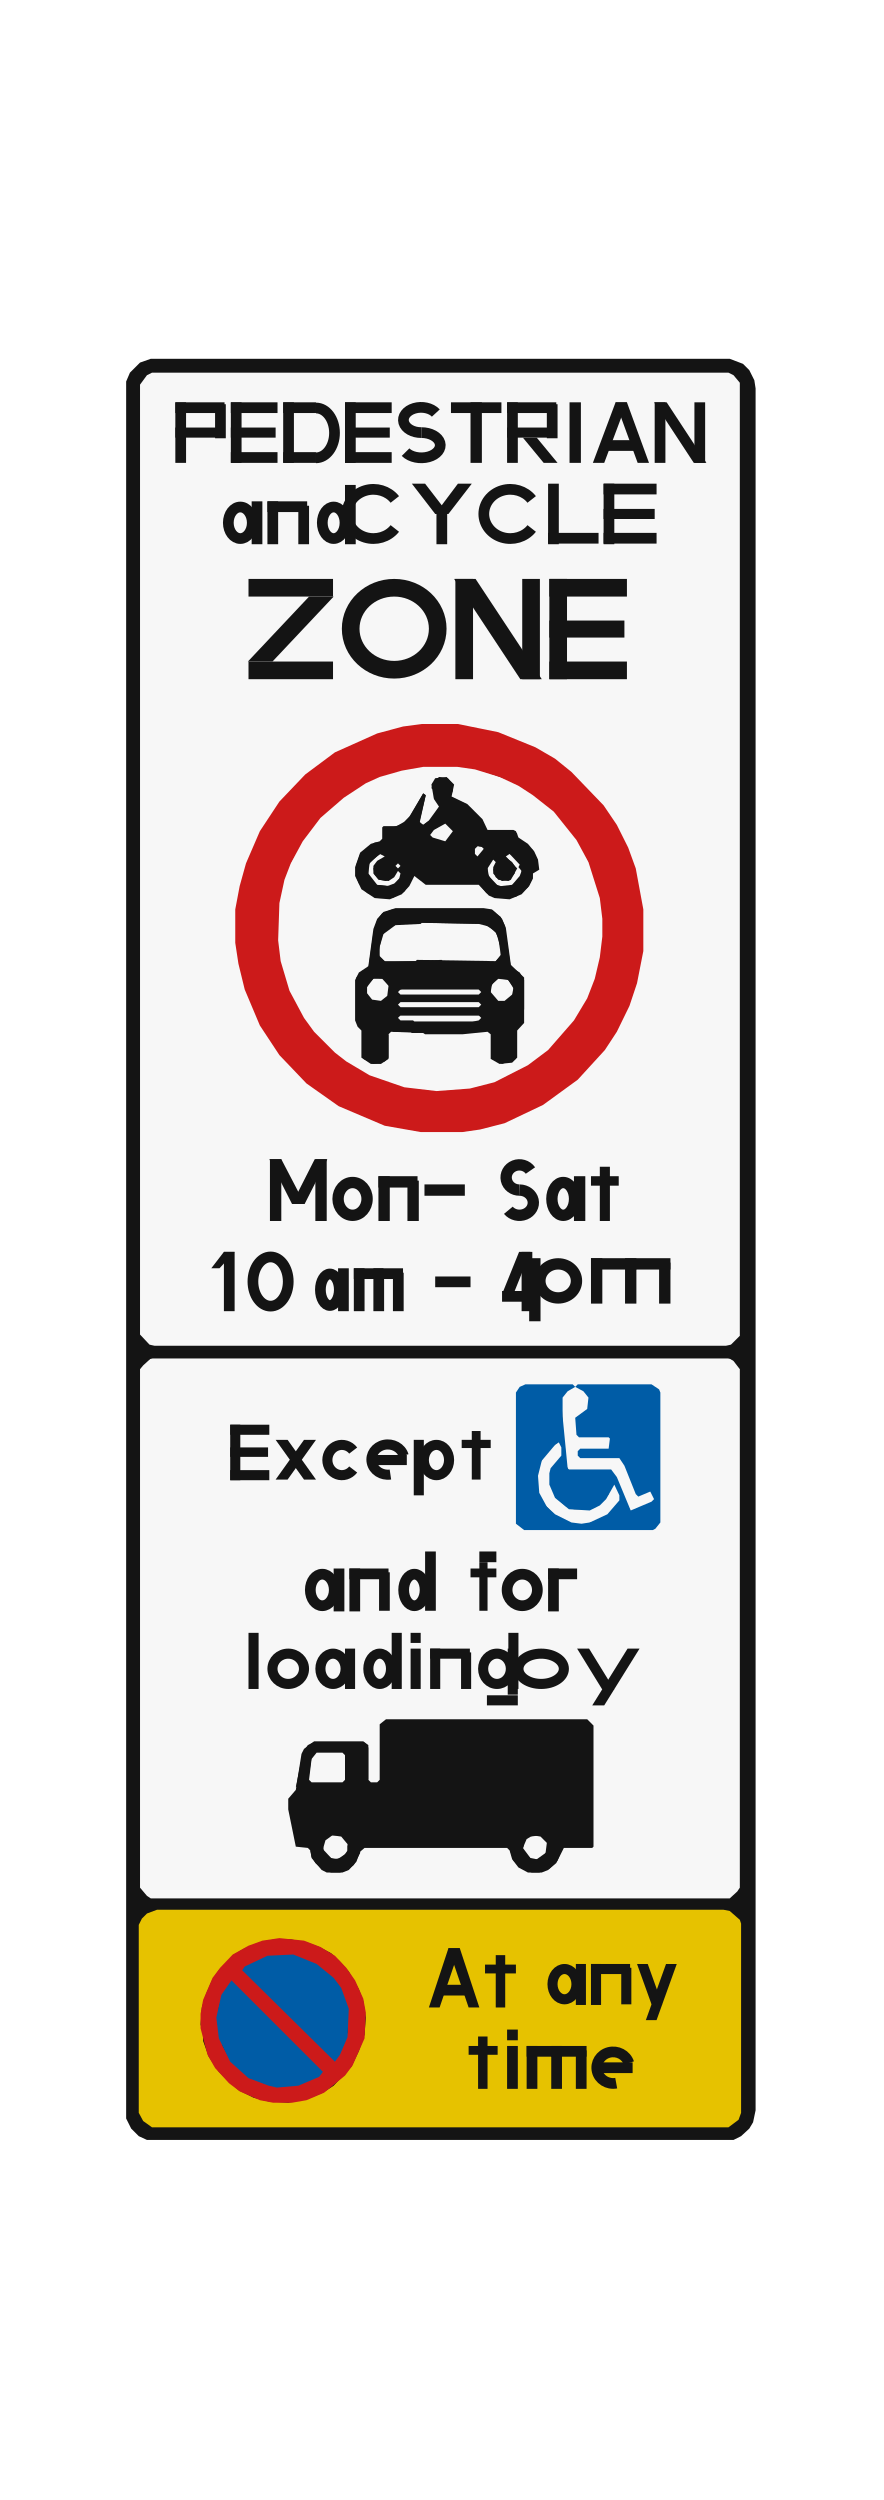
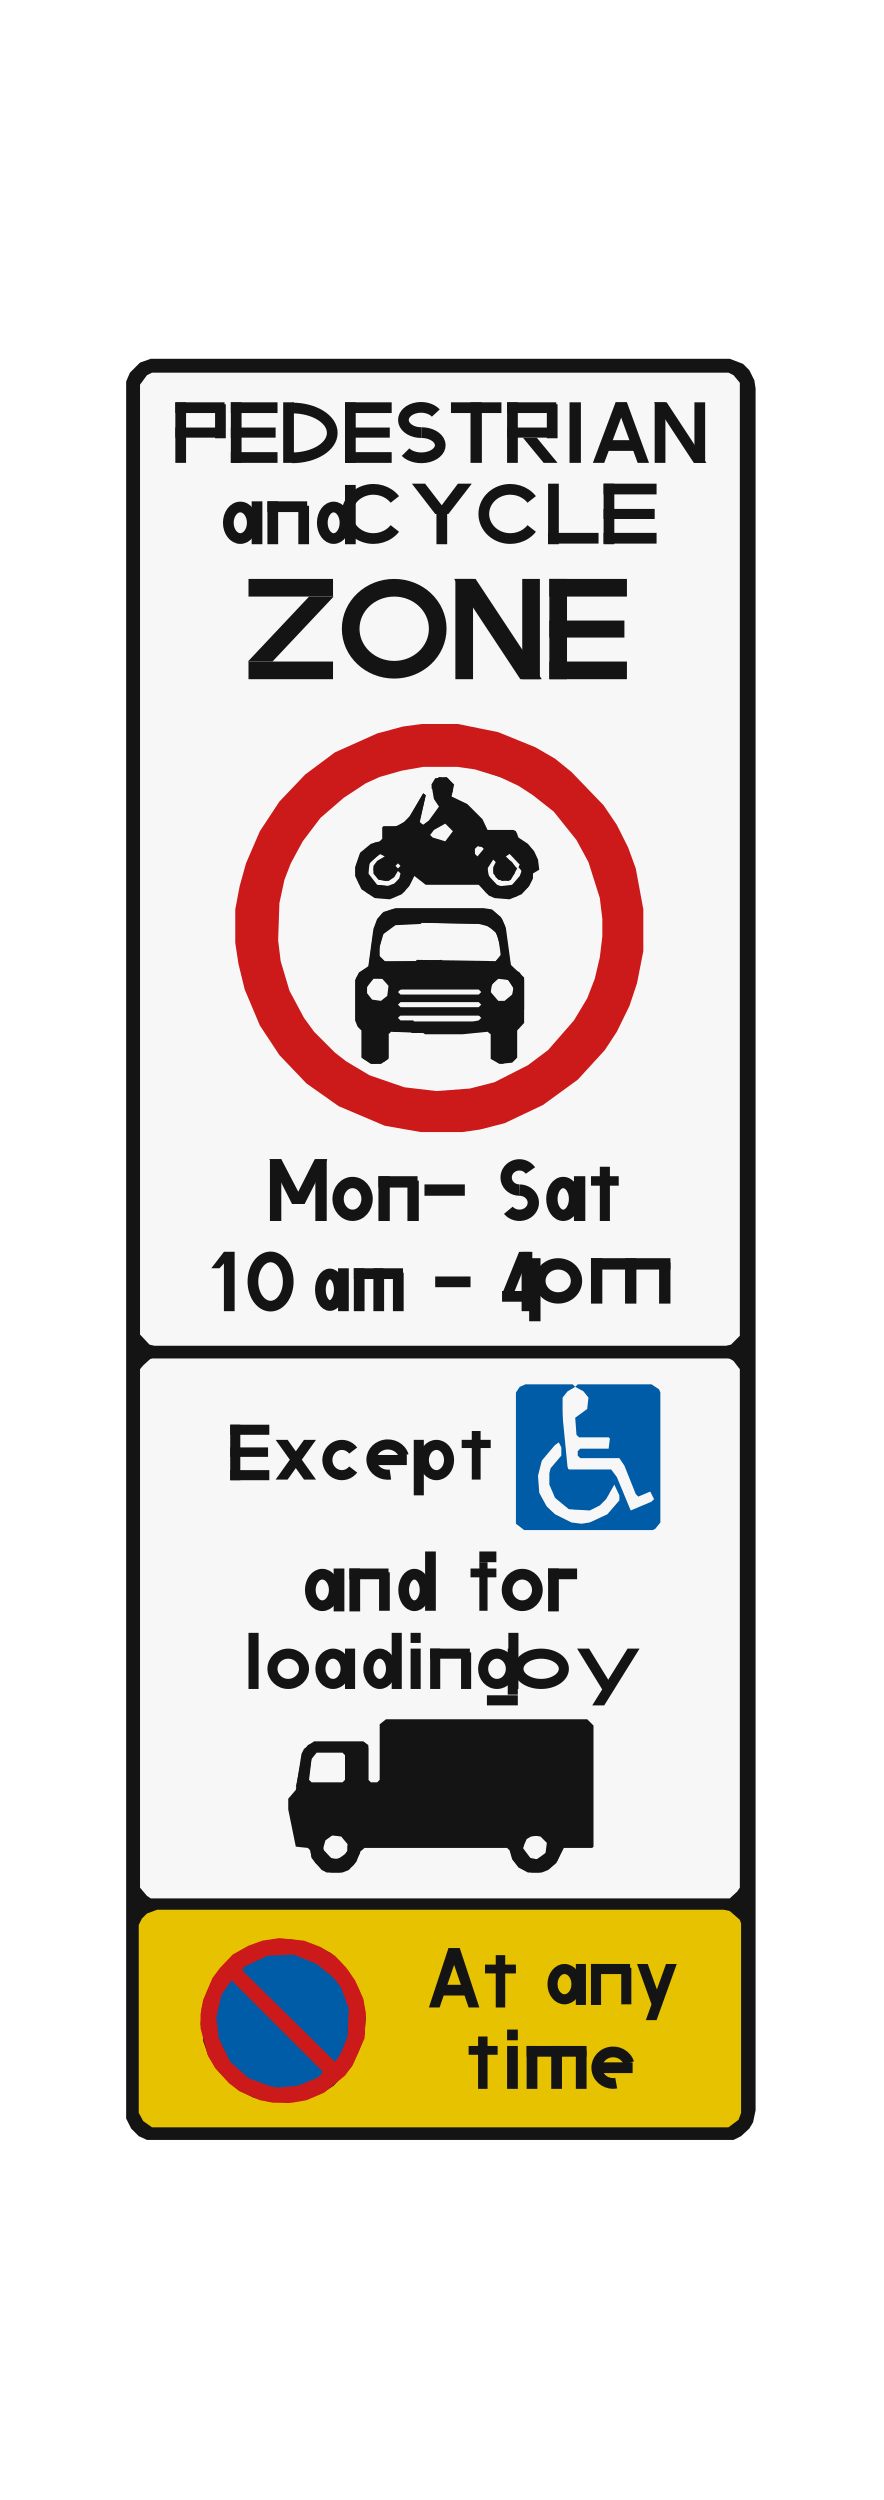
<svg xmlns="http://www.w3.org/2000/svg" viewBox="-0.7 -1.981 1.4 3.962" width="160" height="453" role="img">
  <rect x="-0.5" y="-1.413" width="1.0" height="2.826" fill="none" />
  <path d="M-0.478,-1.407 -0.494,-1.391 -0.5,-1.377 -0.5,1.377 -0.492,1.393 -0.48,1.405 -0.467,1.411 0.463,1.411 0.475,1.405 0.488,1.393 0.494,1.383 0.498,1.364 0.498,-1.366 0.496,-1.379 0.488,-1.395 0.478,-1.405 0.457,-1.413 -0.461,-1.413Z" fill="#141414" fill-rule="evenodd" />
  <path d="M0.145,0.928 0.135,0.934 0.129,0.948 0.141,0.964 0.151,0.966 0.165,0.956 0.167,0.94 0.157,0.93ZM-0.173,0.928 -0.184,0.936 -0.188,0.95 -0.175,0.964 -0.165,0.966 -0.153,0.958 -0.149,0.952 -0.149,0.942 -0.159,0.93ZM-0.198,0.797 -0.206,0.807 -0.21,0.84 -0.206,0.844 -0.157,0.844 -0.153,0.84 -0.153,0.801 -0.157,0.797ZM-0.473,0.183 -0.478,0.189 -0.478,1.011 -0.467,1.024 -0.461,1.028 0.457,1.028 0.469,1.017 0.473,1.011 0.473,0.189 0.463,0.176 0.457,0.172 -0.461,0.172ZM-0.243,0.87 -0.231,0.856 -0.222,0.799 -0.218,0.791 -0.202,0.779 -0.124,0.779 -0.116,0.785 -0.116,0.84 -0.112,0.844 -0.102,0.844 -0.098,0.84 -0.098,0.752 -0.088,0.744 0.231,0.744 0.241,0.754 0.241,0.946 0.239,0.948 0.194,0.948 0.182,0.972 0.169,0.983 0.159,0.987 0.137,0.987 0.122,0.979 0.112,0.966 0.108,0.952 0.104,0.948 -0.122,0.948 -0.129,0.954 -0.135,0.97 -0.147,0.983 -0.157,0.987 -0.182,0.987 -0.19,0.983 -0.206,0.964 -0.208,0.952 -0.212,0.948 -0.231,0.946 -0.243,0.887ZM0.28,0.372 0.282,0.374 0.28,0.381 0.278,0.379ZM0.194,0.313 0.196,0.315 0.196,0.338 0.202,0.35 0.269,0.35 0.28,0.372 0.278,0.374 0.274,0.37 0.267,0.377 0.265,0.387 0.259,0.395 0.245,0.407 0.235,0.411 0.21,0.411 0.198,0.407 0.182,0.393 0.173,0.372 0.173,0.354 0.175,0.346 0.192,0.326ZM0.124,0.219 0.133,0.215 0.208,0.215 0.21,0.217 0.2,0.221 0.19,0.234 0.194,0.311 0.192,0.313 0.186,0.303 0.163,0.324 0.153,0.346 0.151,0.372 0.153,0.385 0.161,0.401 0.18,0.421 0.2,0.432 0.222,0.436 0.253,0.428 0.263,0.421 0.282,0.401 0.286,0.387 0.3,0.415 0.333,0.401 0.339,0.395 0.331,0.381 0.312,0.389 0.292,0.342 0.282,0.328 0.22,0.328 0.218,0.326 0.22,0.317 0.265,0.317 0.269,0.313 0.269,0.299 0.265,0.295 0.218,0.295 0.216,0.293 0.214,0.266 0.233,0.252 0.235,0.234 0.225,0.221 0.214,0.217 0.216,0.215 0.333,0.215 0.343,0.221 0.345,0.226 0.345,0.432 0.339,0.44 0.335,0.442 0.131,0.442 0.12,0.434 0.12,0.226ZM-0.069,-0.368 -0.065,-0.364 -0.045,-0.364 -0.043,-0.362 0.049,-0.362 0.059,-0.364 0.063,-0.368 0.059,-0.372 -0.065,-0.372ZM-0.069,-0.389 -0.065,-0.385 0.059,-0.385 0.063,-0.389 0.059,-0.393 -0.065,-0.393ZM-0.069,-0.409 -0.065,-0.405 0.059,-0.405 0.063,-0.409 0.059,-0.413 -0.065,-0.413ZM0.09,-0.43 0.08,-0.421 0.078,-0.409 0.09,-0.395 0.1,-0.395 0.112,-0.405 0.114,-0.415 0.106,-0.428ZM-0.108,-0.43 -0.118,-0.417 -0.118,-0.407 -0.11,-0.397 -0.096,-0.395 -0.086,-0.403 -0.084,-0.419 -0.094,-0.43ZM-0.098,-0.481 -0.098,-0.466 -0.09,-0.458 -0.041,-0.458 -0.039,-0.46 0.086,-0.458 0.094,-0.468 0.09,-0.495 0.086,-0.503 0.075,-0.513 0.059,-0.517 -0.031,-0.519 -0.033,-0.517 -0.073,-0.515 -0.092,-0.501ZM-0.069,-0.613 -0.073,-0.609 -0.069,-0.605 -0.065,-0.609ZM0.108,-0.628 0.102,-0.624 0.12,-0.605 0.11,-0.587 0.106,-0.585 0.09,-0.587 0.082,-0.597 0.082,-0.607 0.086,-0.615 0.082,-0.619 0.073,-0.605 0.075,-0.593 0.088,-0.579 0.094,-0.577 0.112,-0.579 0.124,-0.593 0.127,-0.601 0.122,-0.607 0.124,-0.611ZM-0.098,-0.628 -0.114,-0.613 -0.116,-0.597 -0.102,-0.579 -0.086,-0.577 -0.075,-0.581 -0.067,-0.589 -0.065,-0.597 -0.069,-0.601 -0.075,-0.591 -0.084,-0.585 -0.1,-0.587 -0.108,-0.597 -0.108,-0.609 -0.102,-0.617 -0.09,-0.624ZM0.063,-0.64 0.057,-0.64 0.053,-0.636 0.053,-0.628 0.057,-0.624 0.067,-0.636ZM0.018,-0.664 0.006,-0.676 -0.012,-0.666 -0.018,-0.658 -0.014,-0.654 0.006,-0.648ZM-0.063,-0.762 -0.098,-0.752 -0.12,-0.742 -0.155,-0.719 -0.194,-0.685 -0.222,-0.648 -0.245,-0.603 -0.253,-0.581 -0.259,-0.55 -0.261,-0.491 -0.257,-0.458 -0.243,-0.411 -0.22,-0.368 -0.204,-0.346 -0.169,-0.311 -0.151,-0.297 -0.114,-0.275 -0.059,-0.256 -0.008,-0.25 0.045,-0.254 0.084,-0.264 0.137,-0.291 0.169,-0.315 0.212,-0.364 0.233,-0.399 0.245,-0.43 0.253,-0.464 0.257,-0.497 0.257,-0.525 0.253,-0.558 0.239,-0.605 0.216,-0.65 0.18,-0.695 0.145,-0.724 0.11,-0.744 0.053,-0.764 0.025,-0.768 -0.029,-0.768ZM-0.092,-0.536 -0.073,-0.542 0.067,-0.542 0.08,-0.54 0.096,-0.525 0.102,-0.511 0.11,-0.452 0.131,-0.432 0.131,-0.36 0.12,-0.348 0.12,-0.305 0.112,-0.297 0.092,-0.295 0.078,-0.303 0.078,-0.342 0.073,-0.346 0.033,-0.342 -0.026,-0.342 -0.029,-0.344 -0.08,-0.346 -0.084,-0.342 -0.084,-0.303 -0.096,-0.295 -0.112,-0.295 -0.127,-0.305 -0.127,-0.348 -0.133,-0.354 -0.137,-0.364 -0.137,-0.428 -0.131,-0.44 -0.116,-0.45 -0.108,-0.509 -0.102,-0.525ZM-0.137,-0.607 -0.129,-0.63 -0.112,-0.644 -0.098,-0.648 -0.094,-0.652 -0.094,-0.67 -0.092,-0.672 -0.071,-0.672 -0.059,-0.679 -0.051,-0.687 -0.029,-0.724 -0.025,-0.721 -0.035,-0.679 -0.029,-0.674 -0.02,-0.681 -0.004,-0.703 -0.012,-0.715 -0.016,-0.738 -0.01,-0.748 0.008,-0.75 0.02,-0.738 0.016,-0.719 0.041,-0.707 0.065,-0.683 0.073,-0.666 0.114,-0.666 0.118,-0.664 0.122,-0.654 0.137,-0.644 0.147,-0.632 0.153,-0.619 0.155,-0.603 0.145,-0.597 0.145,-0.589 0.139,-0.577 0.127,-0.564 0.108,-0.556 0.084,-0.558 0.075,-0.562 0.059,-0.579 -0.025,-0.579 -0.043,-0.593 -0.051,-0.577 -0.063,-0.564 -0.082,-0.556 -0.106,-0.558 -0.127,-0.572 -0.137,-0.593ZM-0.467,-1.387 -0.478,-1.372 -0.478,0.134 -0.463,0.15 -0.455,0.152 0.451,0.152 0.459,0.15 0.473,0.136 0.473,-1.375 0.463,-1.387 0.455,-1.391 -0.459,-1.391ZM-0.031,-0.832 0.026,-0.832 0.09,-0.819 0.149,-0.795 0.18,-0.776 0.206,-0.756 0.255,-0.705 0.276,-0.674 0.294,-0.638 0.306,-0.605 0.318,-0.54 0.318,-0.474 0.308,-0.423 0.296,-0.387 0.276,-0.346 0.257,-0.317 0.216,-0.272 0.161,-0.232 0.1,-0.203 0.061,-0.193 0.033,-0.189 -0.033,-0.189 -0.09,-0.199 -0.163,-0.23 -0.214,-0.266 -0.255,-0.309 -0.286,-0.356 -0.31,-0.413 -0.32,-0.454 -0.325,-0.487 -0.325,-0.54 -0.318,-0.577 -0.308,-0.613 -0.286,-0.664 -0.255,-0.711 -0.216,-0.752 -0.169,-0.787 -0.102,-0.817 -0.08,-0.821 -0.071,-0.826Z" fill="#F7F7F7" fill-rule="evenodd" />
  <path d="M-0.48,1.07 -0.48,1.368 -0.473,1.381 -0.459,1.391 0.455,1.391 0.471,1.379 0.475,1.368 0.475,1.068 0.473,1.062 0.457,1.048 0.447,1.046 -0.451,1.046 -0.467,1.052 -0.475,1.06ZM-0.265,1.093 -0.239,1.093 -0.216,1.097 -0.194,1.105 -0.175,1.115 -0.161,1.128 -0.147,1.144 -0.131,1.172 -0.124,1.191 -0.12,1.217 -0.122,1.244 -0.131,1.27 -0.143,1.295 -0.171,1.325 -0.188,1.336 -0.212,1.346 -0.243,1.352 -0.274,1.35 -0.298,1.344 -0.322,1.332 -0.353,1.303 -0.369,1.279 -0.378,1.254 -0.378,1.242 -0.382,1.228 -0.38,1.201 -0.373,1.179 -0.363,1.156 -0.353,1.142 -0.329,1.117 -0.312,1.107 -0.286,1.097Z" fill="#E6C200" fill-rule="evenodd" />
  <path d="M-0.257,1.091 -0.284,1.095 -0.306,1.103 -0.331,1.117 -0.351,1.138 -0.363,1.154 -0.378,1.189 -0.382,1.211 -0.382,1.234 -0.371,1.276 -0.359,1.297 -0.337,1.321 -0.32,1.334 -0.288,1.348 -0.267,1.352 -0.237,1.352 -0.214,1.348 -0.186,1.336 -0.153,1.309 -0.141,1.293 -0.122,1.25 -0.12,1.209 -0.124,1.187 -0.137,1.158 -0.151,1.138 -0.169,1.119 -0.192,1.105 -0.218,1.095ZM-0.333,1.16 -0.19,1.303 -0.194,1.309 -0.227,1.323 -0.261,1.325 -0.282,1.321 -0.306,1.311 -0.333,1.287 -0.347,1.262 -0.355,1.226 -0.353,1.201 -0.347,1.181ZM-0.312,1.138 -0.276,1.121 -0.235,1.119 -0.198,1.134 -0.173,1.154 -0.163,1.166 -0.149,1.203 -0.149,1.24 -0.155,1.26 -0.169,1.285 -0.314,1.142ZM-0.031,-0.834 -0.061,-0.83 -0.102,-0.819 -0.169,-0.789 -0.216,-0.754 -0.257,-0.711 -0.288,-0.664 -0.31,-0.613 -0.32,-0.577 -0.327,-0.54 -0.327,-0.487 -0.322,-0.454 -0.312,-0.413 -0.288,-0.356 -0.257,-0.309 -0.214,-0.264 -0.163,-0.228 -0.09,-0.197 -0.033,-0.187 0.033,-0.187 0.061,-0.191 0.1,-0.201 0.161,-0.23 0.216,-0.27 0.259,-0.317 0.278,-0.346 0.298,-0.387 0.31,-0.423 0.32,-0.474 0.32,-0.54 0.308,-0.605 0.296,-0.638 0.278,-0.674 0.257,-0.705 0.206,-0.758 0.18,-0.779 0.149,-0.797 0.09,-0.821 0.026,-0.834ZM-0.063,-0.76 -0.029,-0.766 0.025,-0.766 0.053,-0.762 0.092,-0.75 0.122,-0.736 0.145,-0.721 0.178,-0.695 0.214,-0.65 0.233,-0.615 0.251,-0.558 0.255,-0.525 0.255,-0.497 0.251,-0.464 0.243,-0.43 0.231,-0.399 0.21,-0.364 0.169,-0.317 0.137,-0.293 0.084,-0.266 0.045,-0.256 -0.008,-0.252 -0.059,-0.258 -0.114,-0.277 -0.151,-0.299 -0.169,-0.313 -0.202,-0.346 -0.218,-0.368 -0.241,-0.411 -0.255,-0.458 -0.259,-0.491 -0.257,-0.55 -0.249,-0.587 -0.239,-0.613 -0.22,-0.648 -0.192,-0.685 -0.155,-0.717 -0.12,-0.74 -0.098,-0.75Z" fill="#CC1A1A" fill-rule="evenodd" />
  <path d="M-0.333,1.158 -0.349,1.181 -0.357,1.217 -0.353,1.25 -0.335,1.287 -0.306,1.313 -0.274,1.325 -0.261,1.328 -0.227,1.325 -0.194,1.311 -0.188,1.303ZM-0.312,1.136 -0.316,1.142 -0.169,1.287 -0.161,1.276 -0.149,1.248 -0.147,1.203 -0.159,1.17 -0.171,1.154 -0.198,1.132 -0.235,1.117 -0.276,1.119ZM0.124,0.217 0.118,0.226 0.118,0.434 0.131,0.444 0.335,0.444 0.339,0.442 0.347,0.432 0.347,0.226 0.345,0.221 0.333,0.213 0.216,0.213 0.212,0.217 0.208,0.213 0.133,0.213ZM0.18,0.309 0.186,0.305 0.19,0.313 0.19,0.326 0.173,0.346 0.171,0.354 0.171,0.372 0.18,0.393 0.202,0.411 0.235,0.413 0.251,0.405 0.261,0.395 0.274,0.372 0.282,0.389 0.282,0.397 0.263,0.419 0.235,0.432 0.222,0.434 0.206,0.432 0.18,0.419 0.167,0.407 0.155,0.385 0.153,0.358 0.159,0.334ZM0.2,0.224 0.212,0.217 0.225,0.224 0.233,0.234 0.231,0.252 0.212,0.266 0.214,0.293 0.218,0.297 0.265,0.297 0.267,0.299 0.265,0.315 0.22,0.315 0.216,0.319 0.216,0.326 0.22,0.33 0.282,0.33 0.29,0.342 0.308,0.387 0.312,0.391 0.331,0.383 0.337,0.395 0.333,0.399 0.3,0.413 0.278,0.36 0.269,0.348 0.202,0.348 0.2,0.346 0.192,0.264 0.192,0.234Z" fill="#005CA6" fill-rule="evenodd" />
  <path d="M-0.208,0.952 -0.206,0.962 -0.2,0.972 -0.188,0.983 -0.175,0.987 -0.161,0.987 -0.149,0.983 -0.139,0.975 -0.129,0.956 -0.129,0.952 -0.141,0.95 -0.149,0.944 -0.149,0.954 -0.159,0.964 -0.173,0.966 -0.186,0.956 -0.188,0.944 -0.196,0.95ZM0.108,0.95 0.114,0.968 0.127,0.981 0.143,0.987 0.155,0.987 0.171,0.981 0.184,0.968 0.188,0.958 0.186,0.95 0.178,0.95 0.169,0.944 0.169,0.95 0.161,0.962 0.153,0.966 0.143,0.966 0.133,0.958 0.129,0.95 0.131,0.942 0.122,0.948ZM0.239,0.936 0.229,0.946 0.239,0.946ZM0.151,0.907 0.151,0.915 0.141,0.93 0.157,0.928 0.161,0.932 0.159,0.93 0.161,0.909ZM-0.171,0.907 -0.171,0.921 -0.175,0.928 -0.161,0.928 -0.165,0.921 -0.165,0.907ZM-0.231,0.852 -0.22,0.844 -0.212,0.844 -0.206,0.805 -0.198,0.795 -0.155,0.795 -0.153,0.797 -0.153,0.84 -0.145,0.834 -0.135,0.832 -0.124,0.834 -0.116,0.84 -0.116,0.789 -0.122,0.781 -0.204,0.781 -0.212,0.785 -0.22,0.797ZM-0.465,0.15 -0.461,0.156 -0.461,0.168 -0.465,0.174 -0.455,0.17 0.451,0.17 0.461,0.174 0.457,0.168 0.457,0.156 0.461,0.15 0.457,0.152 -0.461,0.152ZM0.118,-0.34 0.112,-0.334 0.098,-0.33 0.088,-0.332 0.08,-0.338 0.08,-0.303 0.096,-0.295 0.118,-0.303ZM-0.124,-0.342 -0.124,-0.303 -0.108,-0.295 -0.09,-0.299 -0.084,-0.305 -0.084,-0.342 -0.09,-0.336 -0.104,-0.332 -0.114,-0.334ZM-0.078,-0.346 -0.049,-0.346 -0.047,-0.344 0.071,-0.346 0.065,-0.352 0.061,-0.362 -0.067,-0.362 -0.071,-0.352ZM-0.102,-0.523 -0.108,-0.503 -0.116,-0.446 -0.127,-0.442 -0.135,-0.432 -0.135,-0.385 -0.127,-0.395 -0.114,-0.397 -0.12,-0.411 -0.116,-0.423 -0.106,-0.432 -0.092,-0.43 -0.082,-0.417 -0.082,-0.409 -0.086,-0.401 -0.092,-0.397 -0.08,-0.395 -0.071,-0.387 -0.067,-0.372 0.061,-0.372 0.065,-0.387 0.073,-0.395 0.086,-0.397 0.078,-0.407 0.078,-0.417 0.086,-0.43 0.098,-0.432 0.104,-0.43 0.114,-0.417 0.114,-0.407 0.108,-0.397 0.12,-0.395 0.129,-0.387 0.131,-0.381 0.131,-0.428 0.124,-0.44 0.11,-0.448 0.1,-0.515 0.094,-0.528 0.082,-0.538 0.075,-0.54 -0.078,-0.54 -0.094,-0.534ZM-0.071,-0.391 -0.067,-0.395 0.061,-0.395 0.065,-0.391 0.065,-0.385 0.063,-0.383 -0.067,-0.383ZM-0.071,-0.411 -0.059,-0.415 0.051,-0.415 0.063,-0.413 0.065,-0.405 0.063,-0.403 -0.067,-0.403ZM-0.1,-0.472 -0.094,-0.499 -0.084,-0.511 -0.069,-0.517 -0.049,-0.517 -0.047,-0.519 0.067,-0.517 0.086,-0.505 0.094,-0.479 0.094,-0.466 0.084,-0.456 0.002,-0.458 0,-0.46 -0.088,-0.456 -0.098,-0.464ZM0.071,-0.664 0.071,-0.656 0.059,-0.64 0.069,-0.638 0.057,-0.619 0.061,-0.609 0.061,-0.597 0.057,-0.589 0.047,-0.581 0.059,-0.581 0.071,-0.566 0.088,-0.558 0.118,-0.56 0.137,-0.575 0.143,-0.587 0.145,-0.599 0.153,-0.603 0.151,-0.621 0.145,-0.634 0.12,-0.654 0.12,-0.66 0.116,-0.664ZM0.104,-0.63 0.114,-0.625 0.122,-0.617 0.127,-0.609 0.127,-0.597 0.122,-0.587 0.11,-0.577 0.098,-0.575 0.09,-0.577 0.08,-0.585 0.073,-0.597 0.073,-0.609 0.078,-0.617 0.084,-0.621 0.088,-0.615 0.082,-0.603 0.086,-0.591 0.096,-0.585 0.108,-0.587 0.116,-0.597 0.116,-0.609 0.112,-0.615 0.1,-0.624 0.1,-0.628ZM0.01,-0.748 -0.004,-0.75 -0.014,-0.74 -0.016,-0.732 -0.012,-0.73 -0.012,-0.717 -0.002,-0.705 -0.016,-0.683 -0.029,-0.674 -0.035,-0.676 -0.025,-0.721 -0.029,-0.724 -0.049,-0.689 -0.061,-0.676 -0.078,-0.67 -0.092,-0.67 -0.092,-0.652 -0.075,-0.65 -0.073,-0.648 -0.075,-0.646 -0.088,-0.648 -0.106,-0.646 -0.129,-0.628 -0.135,-0.611 -0.135,-0.591 -0.131,-0.581 -0.118,-0.566 -0.1,-0.558 -0.078,-0.558 -0.059,-0.568 -0.049,-0.583 -0.045,-0.597 -0.045,-0.609 -0.051,-0.625 -0.061,-0.638 -0.057,-0.64 -0.049,-0.63 -0.049,-0.638 -0.037,-0.654 -0.025,-0.656 -0.02,-0.662 0.008,-0.679 0.014,-0.67 0.014,-0.679 0.026,-0.695 0.041,-0.699 0.049,-0.697 0.039,-0.707 0.014,-0.719 0.018,-0.728 0.018,-0.738ZM-0.094,-0.63 -0.088,-0.63 -0.086,-0.625 -0.092,-0.619 -0.1,-0.617 -0.108,-0.605 -0.106,-0.595 -0.098,-0.587 -0.088,-0.585 -0.075,-0.593 -0.073,-0.597 -0.075,-0.613 -0.069,-0.619 -0.063,-0.607 -0.065,-0.591 -0.073,-0.581 -0.082,-0.577 -0.104,-0.579 -0.116,-0.595 -0.116,-0.609 -0.112,-0.617Z" fill="#141414" fill-rule="evenodd" />
  <rect x="-0.422" y="-1.344" width="0.017" height="0.096" fill="#141414" />
  <rect x="-0.422" y="-1.344" width="0.078" height="0.017" fill="#141414" />
  <rect x="-0.422" y="-1.304" width="0.078" height="0.016" fill="#141414" />
  <rect x="-0.359" y="-1.341" width="0.017" height="0.054" fill="#141414" />
  <rect x="-0.334" y="-1.344" width="0.017" height="0.096" fill="#141414" />
  <rect x="-0.334" y="-1.344" width="0.074" height="0.017" fill="#141414" />
  <rect x="-0.334" y="-1.304" width="0.071" height="0.016" fill="#141414" />
  <rect x="-0.334" y="-1.265" width="0.074" height="0.017" fill="#141414" />
  <rect x="-0.251" y="-1.344" width="0.017" height="0.096" fill="#141414" />
-   <rect x="-0.251" y="-1.344" width="0.052" height="0.017" fill="#141414" />
-   <rect x="-0.251" y="-1.265" width="0.052" height="0.017" fill="#141414" />
-   <path d="M -0.199 -1.335 A 0.029 0.039 0 0 1 -0.199 -1.256" fill="none" stroke="#141414" stroke-width="0.017" stroke-linecap="butt" stroke-linejoin="miter" />
+   <path d="M -0.237 -1.335 A 0.063 0.039 0 0 1 -0.237 -1.256" fill="none" stroke="#141414" stroke-width="0.017" stroke-linecap="butt" stroke-linejoin="miter" />
  <rect x="-0.153" y="-1.344" width="0.017" height="0.096" fill="#141414" />
  <rect x="-0.153" y="-1.344" width="0.074" height="0.017" fill="#141414" />
  <rect x="-0.153" y="-1.304" width="0.071" height="0.016" fill="#141414" />
  <rect x="-0.153" y="-1.265" width="0.074" height="0.017" fill="#141414" />
  <path d="M -0.009 -1.327 A 0.028 0.020 0 1 0 -0.032 -1.296" fill="none" stroke="#141414" stroke-width="0.017" stroke-linecap="butt" stroke-linejoin="miter" />
  <path d="M -0.057 -1.265 A 0.030 0.020 0 1 0 -0.032 -1.296" fill="none" stroke="#141414" stroke-width="0.017" stroke-linecap="butt" stroke-linejoin="miter" />
  <rect x="0.015" y="-1.344" width="0.08" height="0.017" fill="#141414" />
  <rect x="0.046" y="-1.344" width="0.018" height="0.096" fill="#141414" />
  <rect x="0.104" y="-1.344" width="0.017" height="0.096" fill="#141414" />
  <rect x="0.104" y="-1.344" width="0.078" height="0.017" fill="#141414" />
  <rect x="0.104" y="-1.304" width="0.078" height="0.016" fill="#141414" />
  <rect x="0.167" y="-1.341" width="0.017" height="0.054" fill="#141414" />
  <polygon points="0.129,-1.288 0.151,-1.288 0.184,-1.248 0.162,-1.248" fill="#141414" />
  <rect x="0.203" y="-1.344" width="0.018" height="0.096" fill="#141414" />
  <polygon points="0.276,-1.344 0.294,-1.344 0.258,-1.248 0.24,-1.248" fill="#141414" />
  <polygon points="0.276,-1.344 0.294,-1.344 0.329,-1.248 0.311,-1.248" fill="#141414" />
  <rect x="0.261" y="-1.284" width="0.047" height="0.017" fill="#141414" />
  <rect x="0.338" y="-1.344" width="0.017" height="0.096" fill="#141414" />
  <rect x="0.401" y="-1.344" width="0.017" height="0.096" fill="#141414" />
  <polygon points="0.337,-1.344 0.357,-1.344 0.42,-1.248 0.4,-1.248" fill="#141414" />
  <ellipse cx="-0.319" cy="-1.153" rx="0.019" ry="0.025" fill="none" stroke="#141414" stroke-width="0.017" stroke-linecap="butt" />
  <rect x="-0.301" y="-1.187" width="0.017" height="0.068" fill="#141414" />
  <rect x="-0.276" y="-1.187" width="0.017" height="0.068" fill="#141414" />
  <rect x="-0.276" y="-1.187" width="0.063" height="0.017" fill="#141414" />
  <rect x="-0.227" y="-1.18" width="0.017" height="0.061" fill="#141414" />
  <rect x="-0.153" y="-1.213" width="0.017" height="0.094" fill="#141414" />
  <ellipse cx="-0.171" cy="-1.153" rx="0.018" ry="0.025" fill="none" stroke="#141414" stroke-width="0.017" stroke-linecap="butt" />
  <path d="M -0.074 -1.190 A 0.042 0.039 0 1 0 -0.074 -1.144" fill="none" stroke="#141414" stroke-width="0.017" stroke-linecap="butt" stroke-linejoin="miter" />
  <polygon points="-0.047,-1.215 -0.026,-1.215 0.011,-1.167 -0.01,-1.167" fill="#141414" />
  <polygon points="0.026,-1.215 0.048,-1.215 0.011,-1.167 -0.01,-1.167" fill="#141414" />
  <rect x="-0.008" y="-1.172" width="0.017" height="0.053" fill="#141414" />
  <path d="M 0.143 -1.190 A 0.042 0.039 0 1 0 0.143 -1.144" fill="none" stroke="#141414" stroke-width="0.017" stroke-linecap="butt" stroke-linejoin="miter" />
  <rect x="0.169" y="-1.215" width="0.017" height="0.096" fill="#141414" />
  <rect x="0.169" y="-1.137" width="0.08" height="0.017" fill="#141414" />
  <rect x="0.257" y="-1.215" width="0.017" height="0.096" fill="#141414" />
  <rect x="0.257" y="-1.215" width="0.084" height="0.017" fill="#141414" />
  <rect x="0.257" y="-1.175" width="0.081" height="0.016" fill="#141414" />
  <rect x="0.257" y="-1.137" width="0.084" height="0.017" fill="#141414" />
  <rect x="-0.306" y="-1.064" width="0.134" height="0.028" fill="#141414" />
  <rect x="-0.306" y="-0.933" width="0.134" height="0.028" fill="#141414" />
  <polygon points="-0.21,-1.036 -0.171,-1.036 -0.268,-0.933 -0.307,-0.933" fill="#141414" />
  <ellipse cx="-0.075" cy="-0.985" rx="0.069" ry="0.065" fill="none" stroke="#141414" stroke-width="0.028" stroke-linecap="butt" />
  <rect x="0.022" y="-1.064" width="0.028" height="0.159" fill="#141414" />
  <rect x="0.128" y="-1.064" width="0.028" height="0.159" fill="#141414" />
  <polygon points="0.02,-1.064 0.054,-1.064 0.159,-0.905 0.125,-0.905" fill="#141414" />
  <rect x="0.171" y="-1.064" width="0.028" height="0.159" fill="#141414" />
  <rect x="0.171" y="-1.064" width="0.123" height="0.028" fill="#141414" />
  <rect x="0.171" y="-0.998" width="0.119" height="0.027" fill="#141414" />
  <rect x="0.171" y="-0.933" width="0.123" height="0.028" fill="#141414" />
  <rect x="-0.272" y="-0.144" width="0.018" height="0.098" fill="#141414" />
  <rect x="-0.2" y="-0.144" width="0.018" height="0.098" fill="#141414" />
  <polygon points="-0.273,-0.144 -0.254,-0.144 -0.217,-0.073 -0.237,-0.073" fill="#141414" />
  <polygon points="-0.201,-0.144 -0.181,-0.144 -0.217,-0.073 -0.237,-0.073" fill="#141414" />
  <ellipse cx="-0.141" cy="-0.081" rx="0.023" ry="0.026" fill="none" stroke="#141414" stroke-width="0.018" stroke-linecap="butt" />
  <rect x="-0.1" y="-0.117" width="0.018" height="0.071" fill="#141414" />
  <rect x="-0.1" y="-0.117" width="0.062" height="0.018" fill="#141414" />
  <rect x="-0.054" y="-0.11" width="0.018" height="0.064" fill="#141414" />
  <rect x="-0.027" y="-0.104" width="0.064" height="0.018" fill="#141414" />
  <path d="M 0.141 -0.126 A 0.021 0.020 0 1 0 0.124 -0.095" fill="none" stroke="#141414" stroke-width="0.018" stroke-linecap="butt" stroke-linejoin="miter" />
  <path d="M 0.106 -0.063 A 0.022 0.020 0 1 0 0.124 -0.095" fill="none" stroke="#141414" stroke-width="0.018" stroke-linecap="butt" stroke-linejoin="miter" />
  <ellipse cx="0.193" cy="-0.081" rx="0.018" ry="0.026" fill="none" stroke="#141414" stroke-width="0.018" stroke-linecap="butt" />
  <rect x="0.21" y="-0.117" width="0.018" height="0.071" fill="#141414" />
  <rect x="0.251" y="-0.132" width="0.016" height="0.086" fill="#141414" />
  <rect x="0.237" y="-0.117" width="0.044" height="0.015" fill="#141414" />
  <rect x="-0.345" y="0.003" width="0.017" height="0.094" fill="#141414" />
  <polygon points="-0.345,0.003 -0.365,0.029 -0.352,0.029 -0.328,0.003" fill="#141414" />
  <ellipse cx="-0.271" cy="0.05" rx="0.028" ry="0.039" fill="none" stroke="#141414" stroke-width="0.017" stroke-linecap="butt" />
  <ellipse cx="-0.177" cy="0.063" rx="0.015" ry="0.025" fill="none" stroke="#141414" stroke-width="0.017" stroke-linecap="butt" />
  <rect x="-0.164" y="0.029" width="0.017" height="0.068" fill="#141414" />
  <rect x="-0.139" y="0.029" width="0.017" height="0.068" fill="#141414" />
  <rect x="-0.139" y="0.029" width="0.047" height="0.017" fill="#141414" />
  <rect x="-0.108" y="0.036" width="0.017" height="0.061" fill="#141414" />
  <rect x="-0.108" y="0.029" width="0.047" height="0.017" fill="#141414" />
  <rect x="-0.077" y="0.036" width="0.017" height="0.061" fill="#141414" />
  <rect x="-0.01" y="0.042" width="0.056" height="0.017" fill="#141414" />
  <rect x="0.127" y="0.003" width="0.017" height="0.094" fill="#141414" />
  <polygon points="0.123,0.003 0.141,0.003 0.116,0.065 0.098,0.065" fill="#141414" />
  <rect x="0.096" y="0.065" width="0.058" height="0.017" fill="#141414" />
  <rect x="0.139" y="0.013" width="0.018" height="0.1" fill="#141414" />
  <ellipse cx="0.185" cy="0.049" rx="0.029" ry="0.027" fill="none" stroke="#141414" stroke-width="0.018" stroke-linecap="butt" />
  <rect x="0.237" y="0.013" width="0.018" height="0.072" fill="#141414" />
  <rect x="0.237" y="0.013" width="0.072" height="0.018" fill="#141414" />
  <rect x="0.291" y="0.02" width="0.018" height="0.065" fill="#141414" />
  <rect x="0.291" y="0.013" width="0.072" height="0.018" fill="#141414" />
  <rect x="0.345" y="0.02" width="0.018" height="0.065" fill="#141414" />
  <rect x="-0.335" y="0.277" width="0.016" height="0.088" fill="#141414" />
  <rect x="-0.335" y="0.277" width="0.062" height="0.016" fill="#141414" />
  <rect x="-0.335" y="0.313" width="0.06" height="0.015" fill="#141414" />
  <rect x="-0.335" y="0.349" width="0.062" height="0.016" fill="#141414" />
  <polygon points="-0.263,0.301 -0.244,0.301 -0.199,0.364 -0.218,0.364" fill="#141414" />
  <polygon points="-0.218,0.301 -0.199,0.301 -0.244,0.364 -0.263,0.364" fill="#141414" />
  <path d="M -0.140 0.318 A 0.023 0.024 0 1 0 -0.140 0.348" fill="none" stroke="#141414" stroke-width="0.016" stroke-linecap="butt" stroke-linejoin="miter" />
  <path d="M -0.060 0.326 A 0.026 0.024 0 1 0 -0.081 0.356" fill="none" stroke="#141414" stroke-width="0.016" stroke-linecap="butt" stroke-linejoin="miter" />
  <rect x="-0.116" y="0.325" width="0.061" height="0.016" fill="#141414" />
  <rect x="-0.044" y="0.301" width="0.016" height="0.088" fill="#141414" />
  <ellipse cx="-0.008" cy="0.333" rx="0.02" ry="0.024" fill="none" stroke="#141414" stroke-width="0.016" stroke-linecap="butt" />
  <rect x="0.048" y="0.287" width="0.014" height="0.077" fill="#141414" />
  <rect x="0.032" y="0.301" width="0.046" height="0.013" fill="#141414" />
  <ellipse cx="-0.189" cy="0.539" rx="0.019" ry="0.025" fill="none" stroke="#141414" stroke-width="0.017" stroke-linecap="butt" />
  <rect x="-0.171" y="0.505" width="0.017" height="0.068" fill="#141414" />
  <rect x="-0.146" y="0.505" width="0.017" height="0.068" fill="#141414" />
  <rect x="-0.146" y="0.505" width="0.062" height="0.017" fill="#141414" />
  <rect x="-0.099" y="0.511" width="0.017" height="0.061" fill="#141414" />
  <rect x="-0.026" y="0.478" width="0.017" height="0.094" fill="#141414" />
  <ellipse cx="-0.043" cy="0.539" rx="0.017" ry="0.025" fill="none" stroke="#141414" stroke-width="0.017" stroke-linecap="butt" />
  <rect x="0.06" y="0.495" width="0.013" height="0.077" fill="#141414" />
  <rect x="0.06" y="0.478" width="0.027" height="0.017" fill="#141414" />
  <rect x="0.046" y="0.505" width="0.041" height="0.014" fill="#141414" />
  <ellipse cx="0.128" cy="0.539" rx="0.024" ry="0.025" fill="none" stroke="#141414" stroke-width="0.017" stroke-linecap="butt" />
  <rect x="0.169" y="0.505" width="0.017" height="0.068" fill="#141414" />
  <rect x="0.169" y="0.505" width="0.046" height="0.017" fill="#141414" />
  <rect x="-0.306" y="0.607" width="0.016" height="0.089" fill="#141414" />
  <ellipse cx="-0.243" cy="0.664" rx="0.025" ry="0.024" fill="none" stroke="#141414" stroke-width="0.016" stroke-linecap="butt" />
  <ellipse cx="-0.172" cy="0.664" rx="0.02" ry="0.024" fill="none" stroke="#141414" stroke-width="0.016" stroke-linecap="butt" />
  <rect x="-0.153" y="0.632" width="0.016" height="0.064" fill="#141414" />
  <rect x="-0.079" y="0.607" width="0.016" height="0.089" fill="#141414" />
  <ellipse cx="-0.098" cy="0.664" rx="0.018" ry="0.024" fill="none" stroke="#141414" stroke-width="0.016" stroke-linecap="butt" />
  <rect x="-0.049" y="0.632" width="0.016" height="0.064" fill="#141414" />
  <rect x="-0.049" y="0.607" width="0.016" height="0.016" fill="#141414" />
  <rect x="-0.018" y="0.632" width="0.016" height="0.064" fill="#141414" />
  <rect x="-0.018" y="0.632" width="0.063" height="0.016" fill="#141414" />
  <rect x="0.031" y="0.638" width="0.016" height="0.058" fill="#141414" />
  <ellipse cx="0.088" cy="0.664" rx="0.022" ry="0.024" fill="none" stroke="#141414" stroke-width="0.016" stroke-linecap="butt" />
  <rect x="0.105" y="0.632" width="0.016" height="0.073" fill="#141414" />
  <rect x="0.072" y="0.706" width="0.049" height="0.016" fill="#141414" />
  <rect x="0.106" y="0.607" width="0.016" height="0.089" fill="#141414" />
  <ellipse cx="0.158" cy="0.664" rx="0.036" ry="0.024" fill="none" stroke="#141414" stroke-width="0.016" stroke-linecap="butt" />
  <polygon points="0.215,0.632 0.234,0.632 0.274,0.697 0.255,0.697" fill="#141414" />
  <polygon points="0.295,0.632 0.314,0.632 0.258,0.722 0.239,0.722" fill="#141414" />
  <polygon points="0.011,1.107 0.029,1.107 -0.003,1.201 -0.02,1.201" fill="#141414" />
  <polygon points="0.011,1.107 0.029,1.107 0.06,1.201 0.043,1.201" fill="#141414" />
  <rect x="-0.001" y="1.165" width="0.042" height="0.017" fill="#141414" />
  <rect x="0.086" y="1.118" width="0.015" height="0.083" fill="#141414" />
  <rect x="0.069" y="1.133" width="0.049" height="0.014" fill="#141414" />
  <ellipse cx="0.195" cy="1.164" rx="0.019" ry="0.024" fill="none" stroke="#141414" stroke-width="0.016" stroke-linecap="butt" />
  <rect x="0.213" y="1.132" width="0.016" height="0.065" fill="#141414" />
  <rect x="0.237" y="1.132" width="0.016" height="0.065" fill="#141414" />
  <rect x="0.237" y="1.132" width="0.062" height="0.016" fill="#141414" />
  <rect x="0.285" y="1.138" width="0.016" height="0.058" fill="#141414" />
  <polygon points="0.31,1.132 0.327,1.132 0.35,1.196 0.333,1.196" fill="#141414" />
  <polygon points="0.356,1.132 0.373,1.132 0.341,1.221 0.324,1.221" fill="#141414" />
  <rect x="0.058" y="1.247" width="0.015" height="0.083" fill="#141414" />
  <rect x="0.043" y="1.262" width="0.046" height="0.014" fill="#141414" />
  <rect x="0.104" y="1.262" width="0.017" height="0.068" fill="#141414" />
  <rect x="0.104" y="1.236" width="0.017" height="0.017" fill="#141414" />
  <rect x="0.135" y="1.262" width="0.017" height="0.068" fill="#141414" />
  <rect x="0.135" y="1.262" width="0.056" height="0.017" fill="#141414" />
  <rect x="0.174" y="1.269" width="0.017" height="0.061" fill="#141414" />
  <rect x="0.174" y="1.262" width="0.056" height="0.017" fill="#141414" />
  <rect x="0.213" y="1.269" width="0.017" height="0.061" fill="#141414" />
  <path d="M 0.297 1.289 A 0.026 0.025 0 1 0 0.277 1.321" fill="none" stroke="#141414" stroke-width="0.017" stroke-linecap="butt" stroke-linejoin="miter" />
  <rect x="0.242" y="1.288" width="0.061" height="0.017" fill="#141414" />
</svg>
